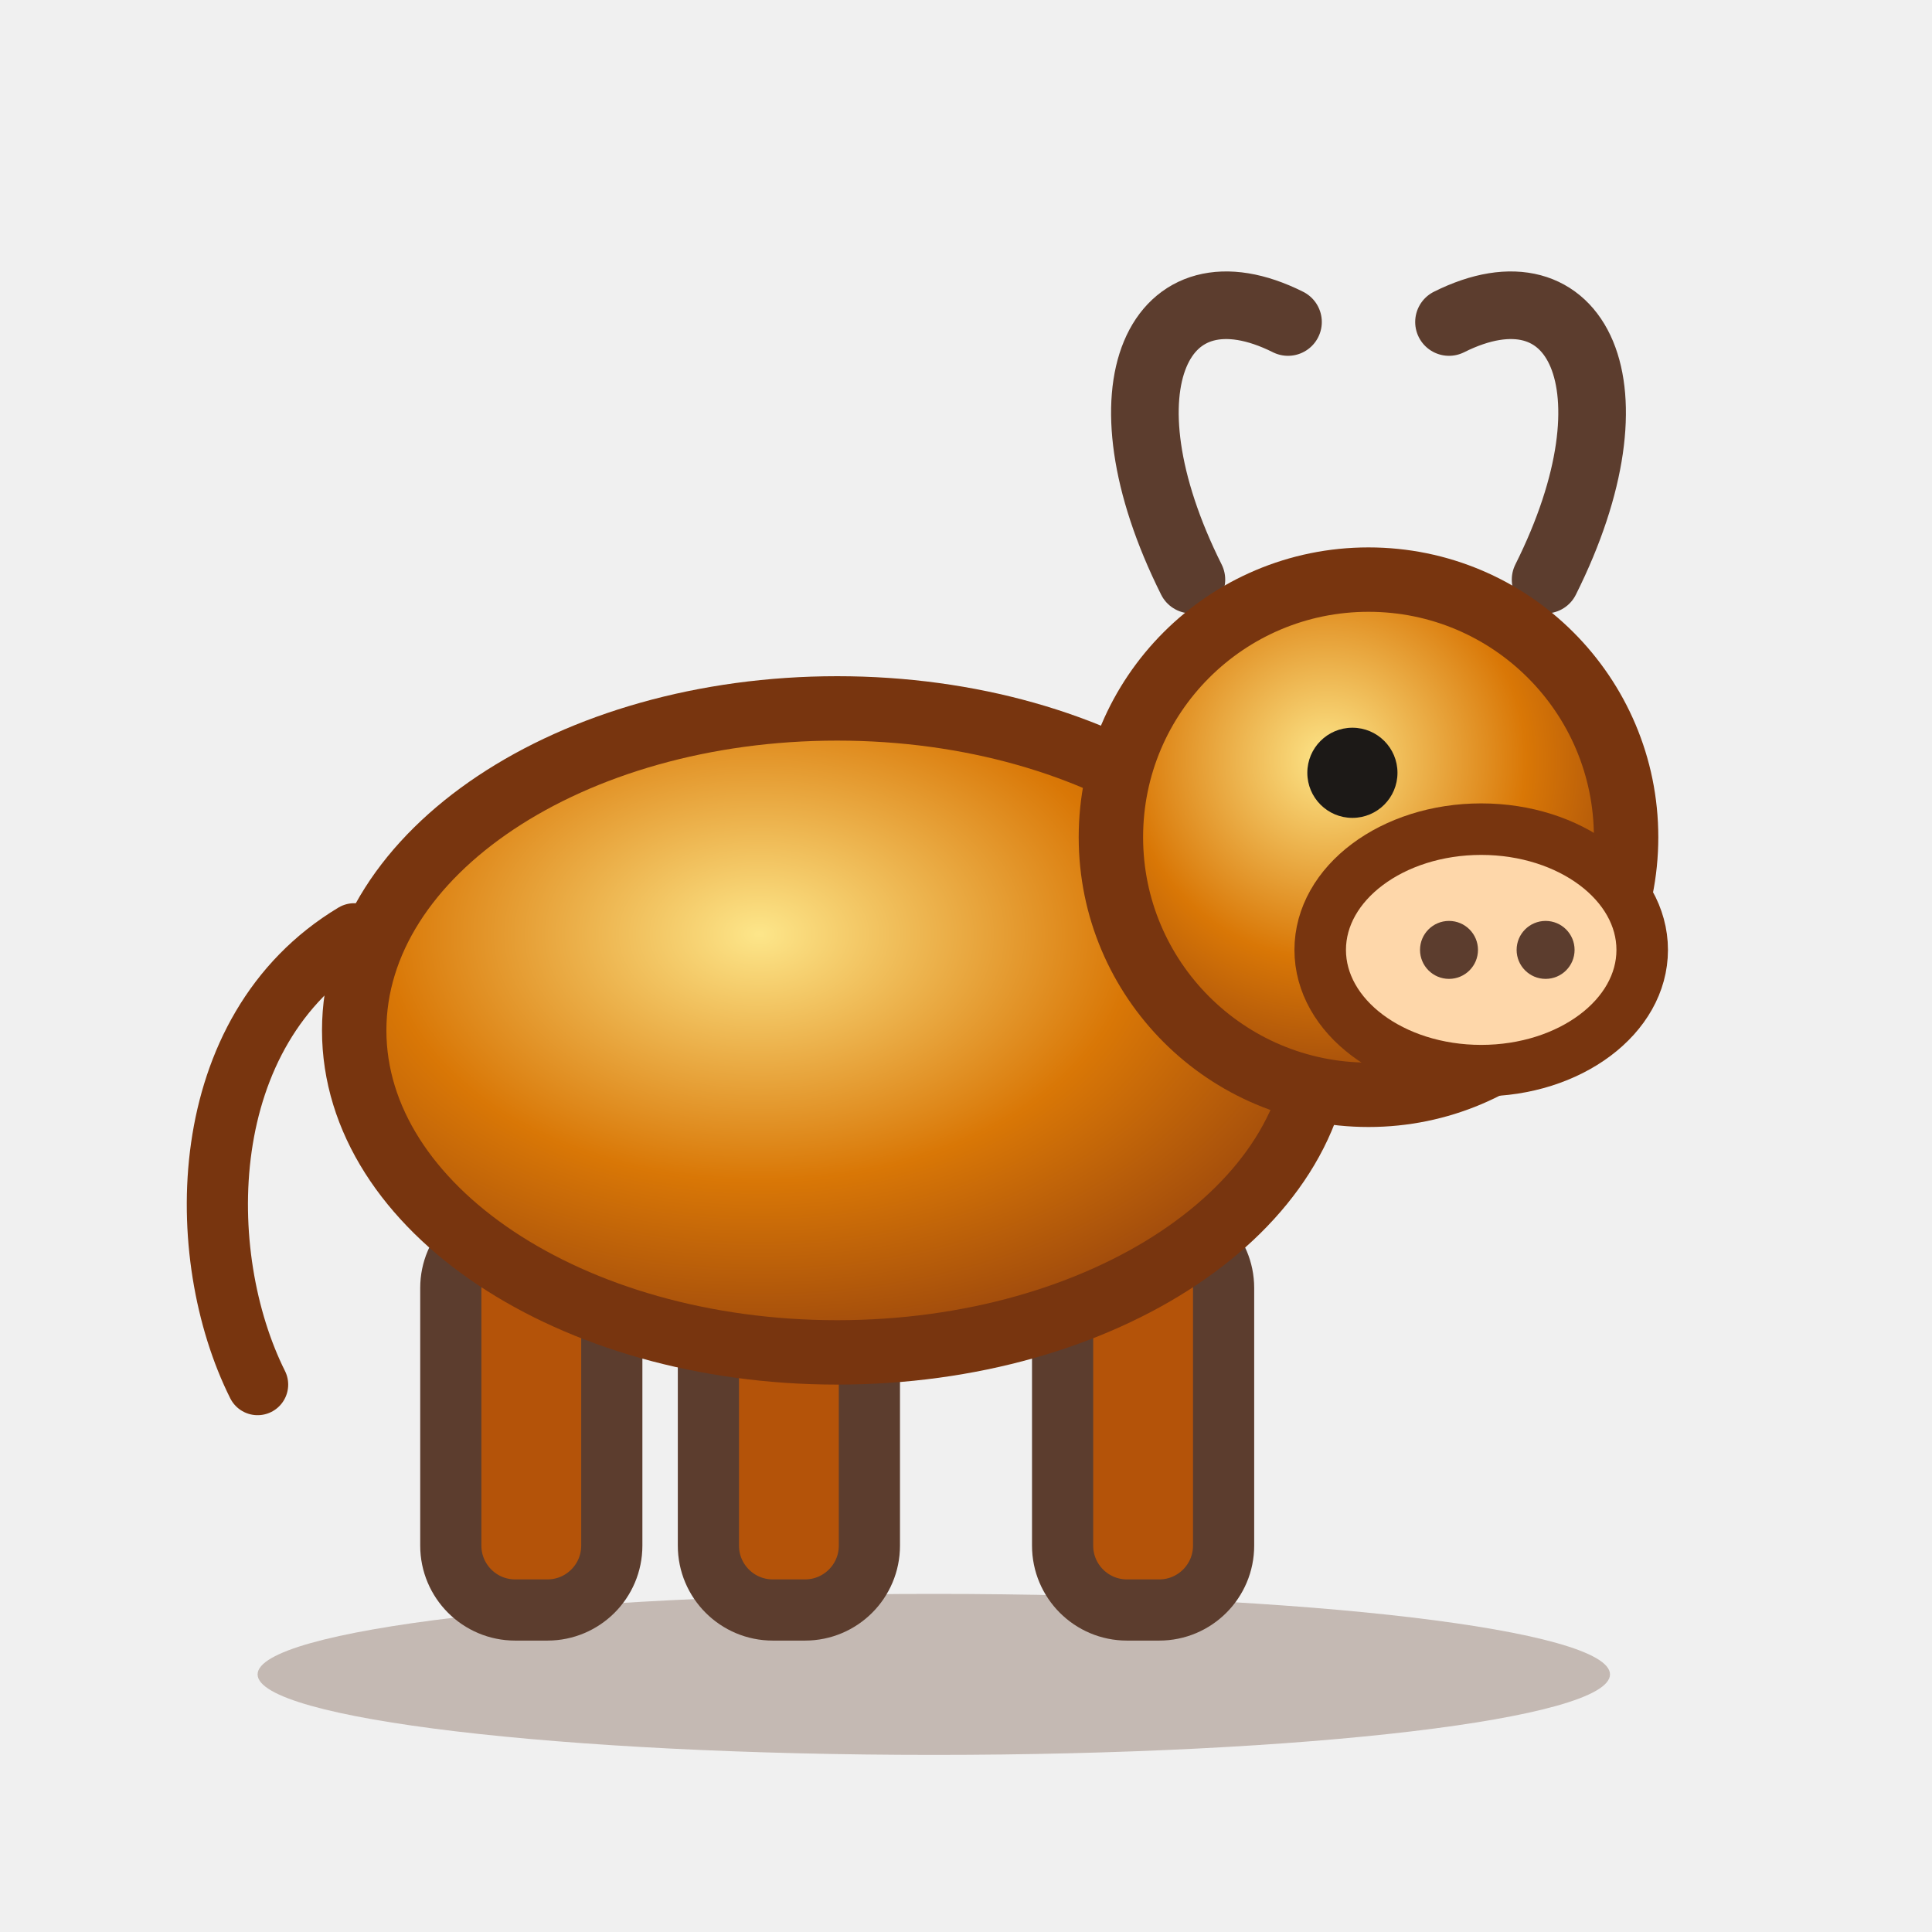
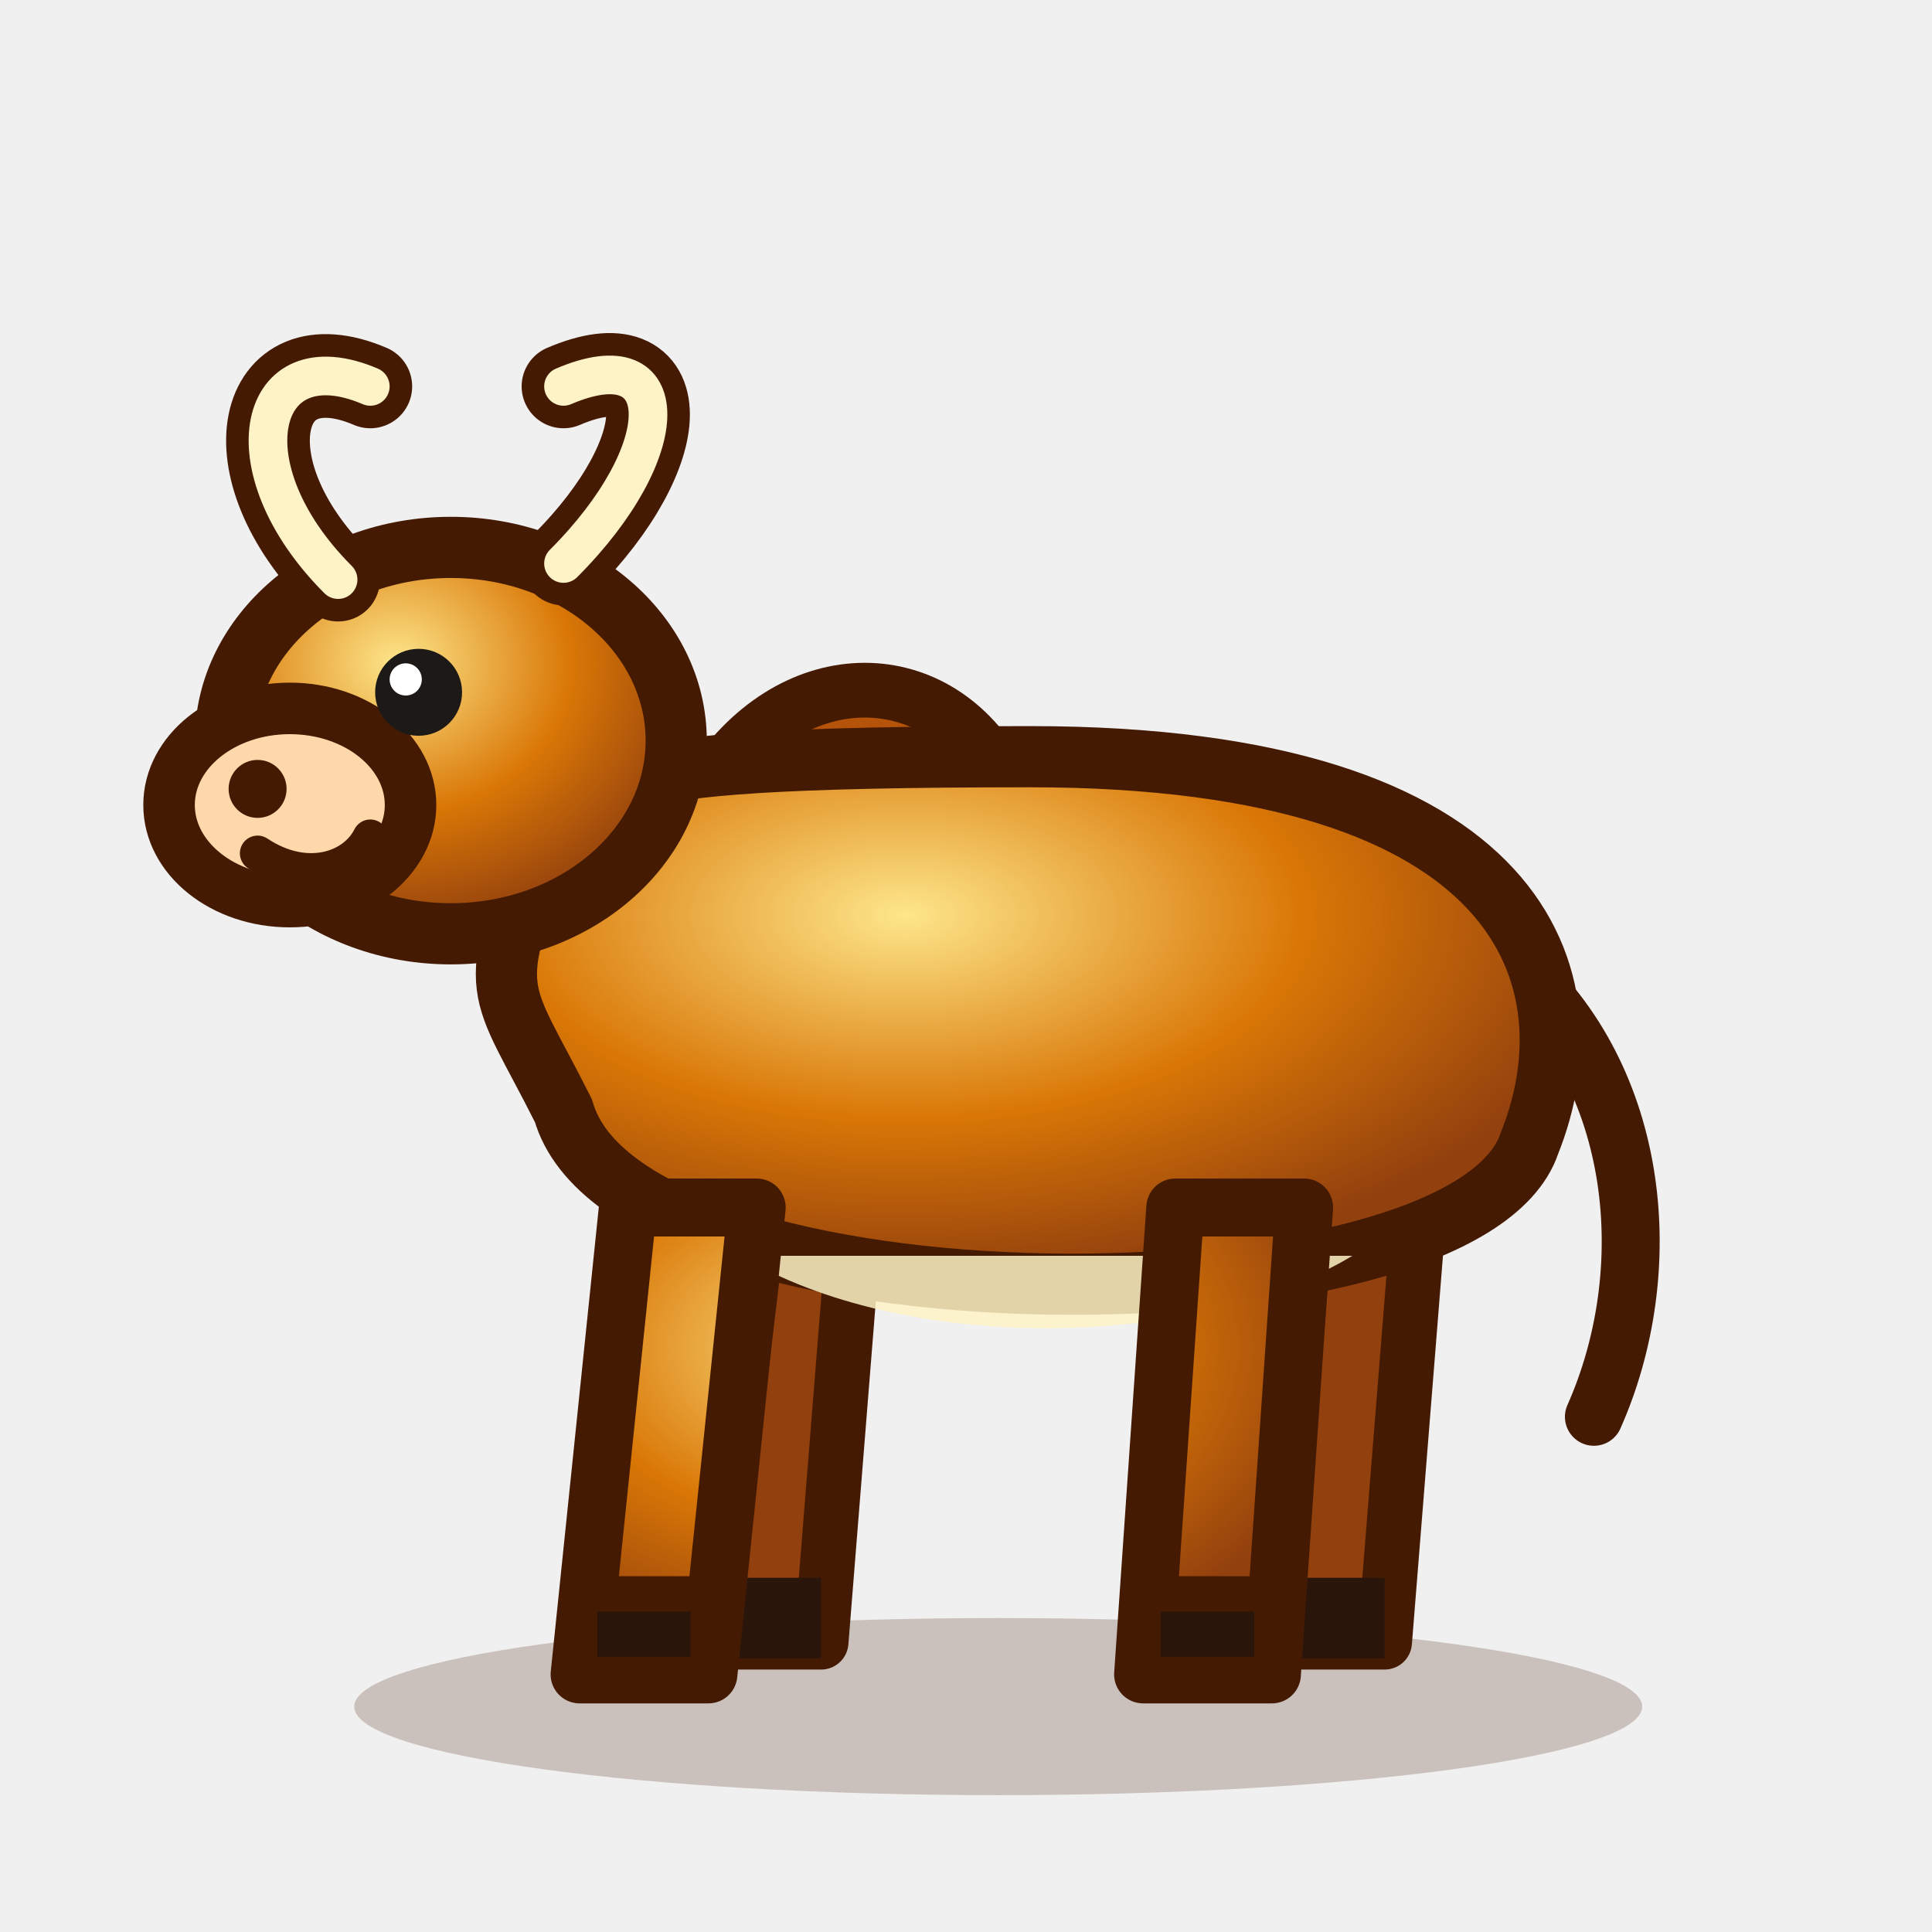
<svg xmlns="http://www.w3.org/2000/svg" fill="none" viewBox="0 0 120 120">
  <defs>
-     <radialGradient cx="42%" cy="35%" id="boCoat" r="70%">
+     <radialGradient cx="38%" cy="30%" id="g_brownox" r="70%">
      <stop offset="0%" stop-color="#fde68a" />
      <stop offset="55%" stop-color="#d97706" />
      <stop offset="100%" stop-color="#92400e" />
    </radialGradient>
  </defs>
-   <ellipse cx="58" cy="104" fill="#451a03" opacity="0.26" rx="42" ry="5" />
-   <path d="M22 58C12 64 12 78 16 86" stroke="#78350f" stroke-linecap="round" stroke-width="3.8" />
-   <rect fill="#b45309" height="24" rx="4" stroke="#5c3d2e" stroke-width="3.8" width="10" x="28" y="76" />
-   <rect fill="#b45309" height="24" rx="4" stroke="#5c3d2e" stroke-width="3.8" width="10" x="44" y="76" />
-   <rect fill="#b45309" height="24" rx="4" stroke="#5c3d2e" stroke-width="3.8" width="10" x="66" y="76" />
-   <ellipse cx="52" cy="64" fill="url(#boCoat)" rx="30" ry="20" stroke="#78350f" stroke-width="4" />
-   <path d="M74 36C68 24 72 16 80 20M96 36C102 24 98 16 90 20" stroke="#5c3d2e" stroke-linecap="round" stroke-width="4.2" />
-   <circle cx="85" cy="52" fill="url(#boCoat)" r="16" stroke="#78350f" stroke-width="4" />
-   <ellipse cx="92" cy="59" fill="#fed7aa" rx="10" ry="7.5" stroke="#78350f" stroke-width="3.2" />
-   <circle cx="84" cy="48" fill="#1c1917" r="2.8" />
-   <circle cx="90" cy="59" fill="#5c3d2e" r="1.8" />
-   <circle cx="96" cy="59" fill="#5c3d2e" r="1.8" />
+   <ellipse cx="62" cy="106" fill="#451a03" opacity="0.22" rx="40" ry="5.5" />
+   <path d="M94 60C102 67 103 79 99 88" stroke="#451a03" stroke-linecap="round" stroke-width="3.6" />
+   <path d="M44 49C49 41 58 41 62 48" fill="#b45309" stroke="#451a03" stroke-width="3.4" />
+   <path d="M47 77L44 102H51L53 77ZM81 77L79 102H86L88 77Z" fill="#92400e" stroke="#451a03" stroke-linejoin="round" stroke-width="3.4" />
+   <path d="M44 98H51V103H44ZM79 98H86V103H79Z" fill="#291509" />
+   <path d="M34 52C40 49 33 47 64 47C95 47 99 61 95 71C91 83 39 83 35 69C31 61 30 62 34 52Z" fill="url(#g_brownox)" stroke="#451a03" stroke-linejoin="round" stroke-width="3.8" />
+   <path d="M46 78C56 84 74 84 84 78" fill="#fef3c7" opacity="0.85" />
+   <path d="M39 75L36 104H44L47 75ZM73 75L71 104H79L81 75Z" fill="url(#g_brownox)" stroke="#451a03" stroke-linejoin="round" stroke-width="3.6" />
+   <path d="M36 99H44V104H36ZM71 99H79V104H71Z" fill="#291509" stroke="#451a03" stroke-linejoin="round" stroke-width="2.2" />
+   <ellipse cx="28" cy="46" fill="url(#g_brownox)" rx="14" ry="12" stroke="#451a03" stroke-width="3.8" />
+   <ellipse cx="18" cy="50" fill="#fed7aa" rx="7.5" ry="6" stroke="#451a03" stroke-width="3.2" />
+   <circle cx="16" cy="49" fill="#451a03" r="1.8" />
+   <path d="M16 53C19 55 22 54 23 52" stroke="#451a03" stroke-linecap="round" stroke-width="2.2" />
+   <circle cx="26" cy="43" fill="#1c1917" r="2.7" />
+   <circle cx="25.2" cy="42.2" fill="#ffffff" r="1" />
+   <path d="M21 36C14 29 16 21 23 24M35 35C42 28 42 21 35 24" fill="none" stroke="#451a03" stroke-linecap="round" stroke-width="5.2" />
+   <path d="M21 36C14 29 16 21 23 24M35 35C42 28 42 21 35 24" fill="none" stroke="#fef3c7" stroke-linecap="round" stroke-width="2.4" />
</svg>
